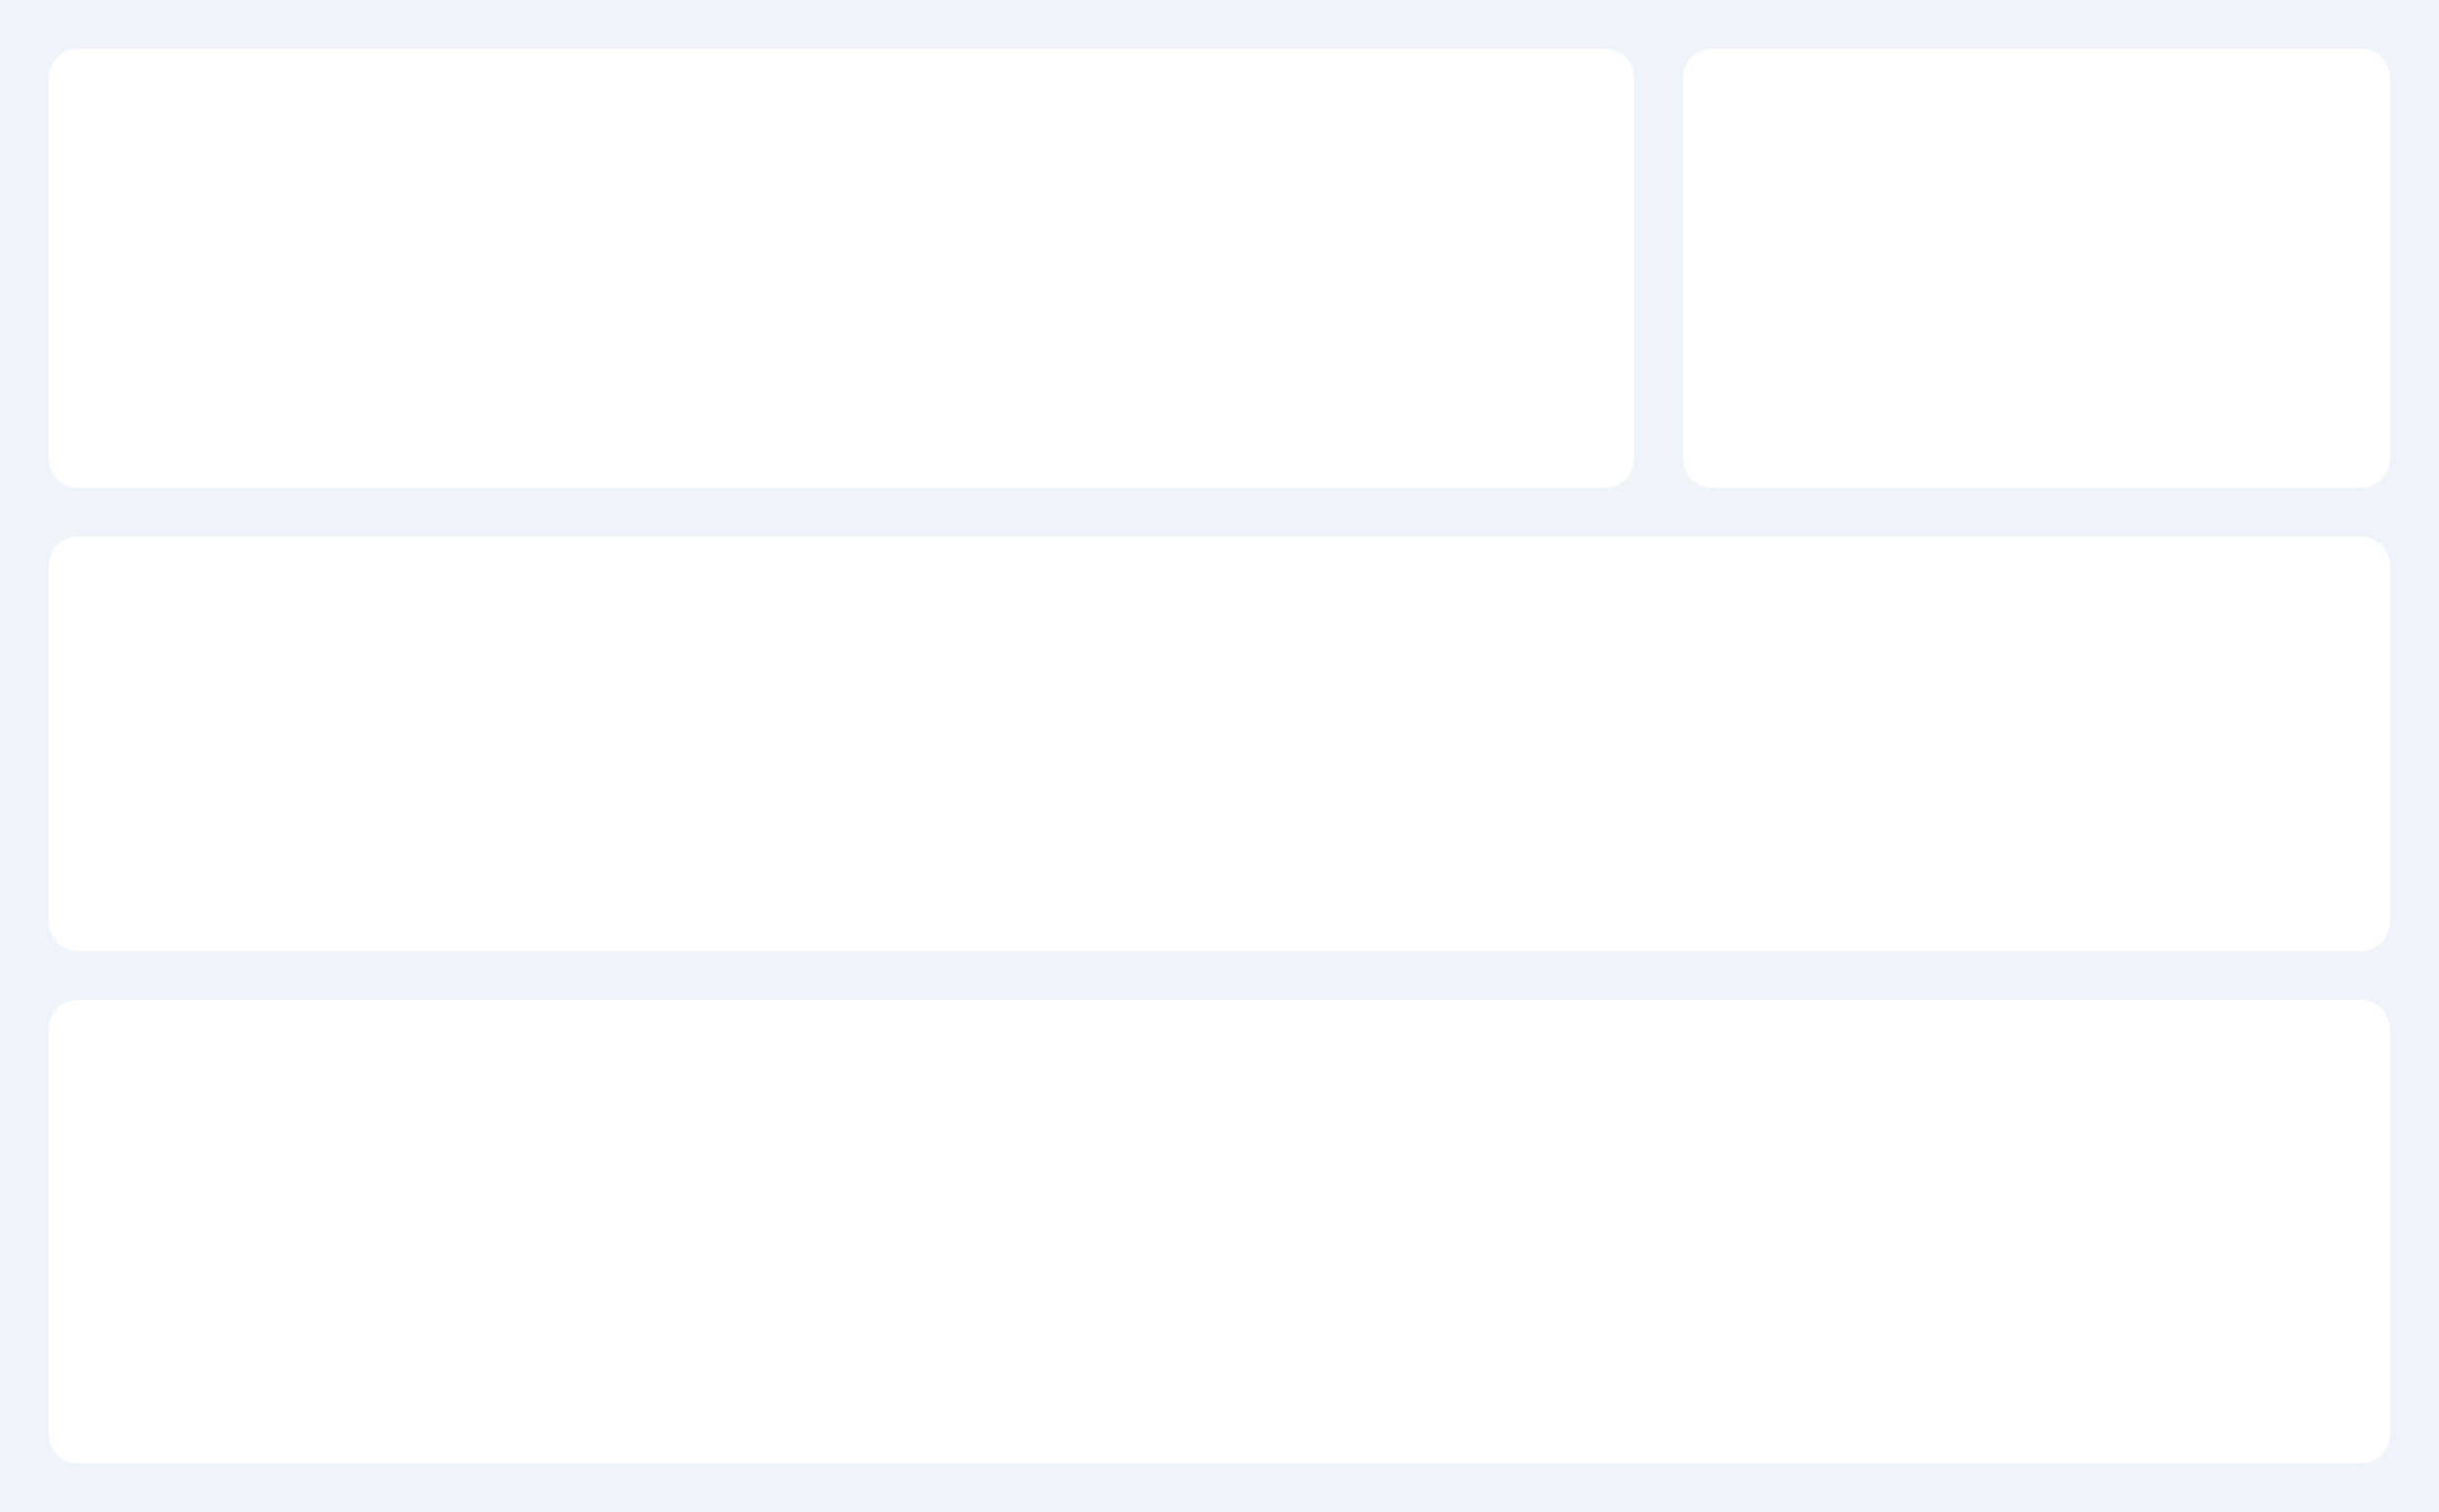
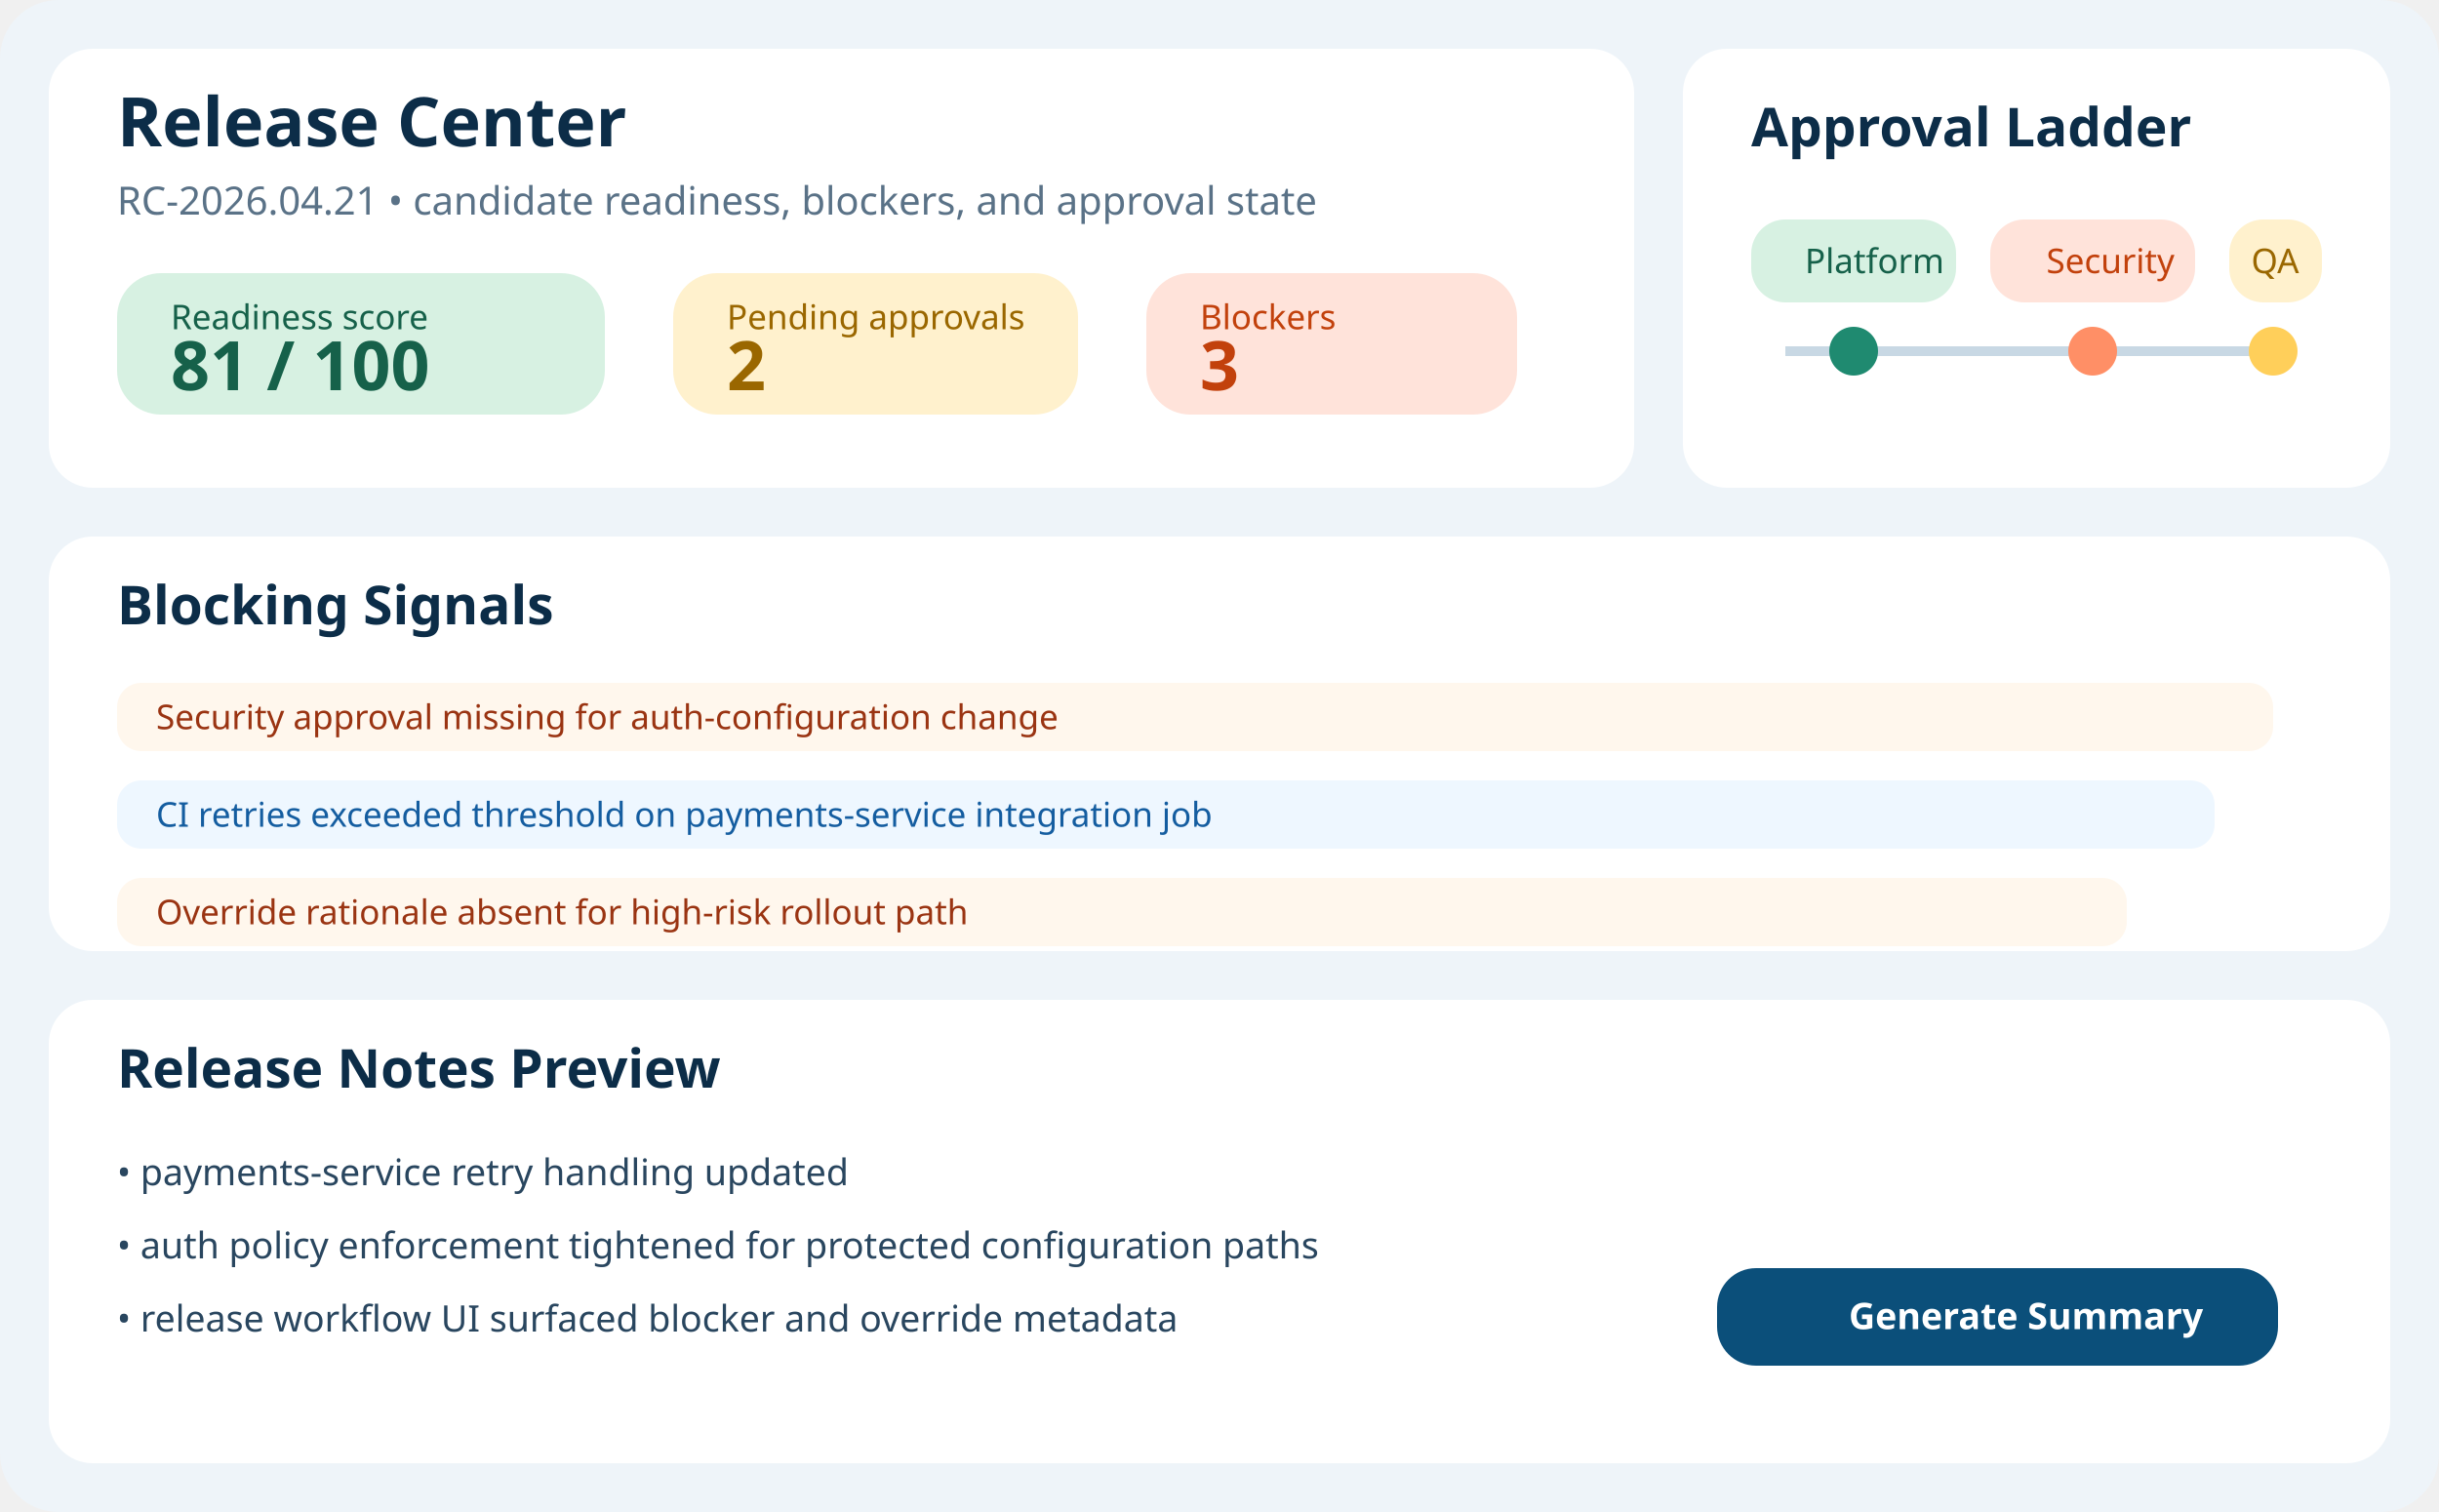
<svg xmlns="http://www.w3.org/2000/svg" width="1000" height="620" viewBox="0 0 1000 620">
-   <rect width="1000" height="620" fill="#eef4f9" />
-   <rect x="20" y="20" width="650" height="180" rx="12" fill="#ffffff" />
-   <rect x="690" y="20" width="290" height="180" rx="12" fill="#ffffff" />
-   <rect x="20" y="220" width="960" height="170" rx="12" fill="#ffffff" />
-   <rect x="20" y="410" width="960" height="190" rx="12" fill="#ffffff" />
+   <rect width="1000" height="620" rx="24" fill="#eef4f9" />
+   <rect x="20" y="20" width="650" height="180" rx="18" fill="#ffffff" />
+   <text x="48" y="60" font-size="28" fill="#0c2d48" font-family="Avenir Next, Segoe UI, sans-serif" font-weight="700">Release Center</text>
+   <text x="48" y="88" font-size="16" fill="#5a7287" font-family="Avenir Next, Segoe UI, sans-serif">RC-2026.04.21 • candidate readiness, blockers, and approval state</text>
+   <rect x="48" y="112" width="200" height="58" rx="18" fill="#d7f1e2" />
+   <text x="70" y="135" font-size="14" fill="#16614a" font-family="Avenir Next, Segoe UI, sans-serif">Readiness score</text>
+   <text x="70" y="160" font-size="28" fill="#16614a" font-family="Avenir Next, Segoe UI, sans-serif" font-weight="800">81 / 100</text>
+   <rect x="276" y="112" width="166" height="58" rx="18" fill="#fff1cd" />
+   <text x="298" y="135" font-size="14" fill="#9a6700" font-family="Avenir Next, Segoe UI, sans-serif">Pending approvals</text>
+   <text x="298" y="160" font-size="28" fill="#9a6700" font-family="Avenir Next, Segoe UI, sans-serif" font-weight="800">2</text>
+   <rect x="470" y="112" width="152" height="58" rx="18" fill="#ffe3da" />
+   <text x="492" y="135" font-size="14" fill="#c2410c" font-family="Avenir Next, Segoe UI, sans-serif">Blockers</text>
+   <text x="492" y="160" font-size="28" fill="#c2410c" font-family="Avenir Next, Segoe UI, sans-serif" font-weight="800">3</text>
+   <rect x="690" y="20" width="290" height="180" rx="18" fill="#ffffff" />
+   <text x="718" y="60" font-size="22" fill="#0c2d48" font-family="Avenir Next, Segoe UI, sans-serif" font-weight="700">Approval Ladder</text>
+   <rect x="718" y="90" width="84" height="34" rx="14" fill="#d7f1e2" />
+   <text x="740" y="112" font-size="14" fill="#16614a" font-family="Avenir Next, Segoe UI, sans-serif">Platform</text>
+   <rect x="816" y="90" width="84" height="34" rx="14" fill="#ffe3da" />
+   <text x="839" y="112" font-size="14" fill="#c2410c" font-family="Avenir Next, Segoe UI, sans-serif">Security</text>
+   <rect x="914" y="90" width="38" height="34" rx="14" fill="#fff1cd" />
+   <text x="923" y="112" font-size="14" fill="#9a6700" font-family="Avenir Next, Segoe UI, sans-serif">QA</text>
+   <line x1="732" y1="144" x2="936" y2="144" stroke="#c8d8e4" stroke-width="4" />
+   <circle cx="760" cy="144" r="10" fill="#1f8a70" />
+   <circle cx="858" cy="144" r="10" fill="#ff8f66" />
+   <circle cx="932" cy="144" r="10" fill="#ffcf5a" />
+   <rect x="20" y="220" width="960" height="170" rx="18" fill="#ffffff" />
+   <text x="48" y="256" font-size="22" fill="#0c2d48" font-family="Avenir Next, Segoe UI, sans-serif" font-weight="700">Blocking Signals</text>
+   <rect x="48" y="280" width="884" height="28" rx="10" fill="#fff7ed" />
+   <text x="64" y="299" font-size="14" fill="#9a3412" font-family="Avenir Next, Segoe UI, sans-serif">Security approval missing for auth-configuration change</text>
+   <rect x="48" y="320" width="860" height="28" rx="10" fill="#eef7ff" />
+   <text x="64" y="339" font-size="14" fill="#145da0" font-family="Avenir Next, Segoe UI, sans-serif">CI retries exceeded threshold on payments-service integration job</text>
+   <rect x="48" y="360" width="824" height="28" rx="10" fill="#fff7ed" />
+   <text x="64" y="379" font-size="14" fill="#9a3412" font-family="Avenir Next, Segoe UI, sans-serif">Override rationale absent for high-risk rollout path</text>
+   <rect x="20" y="410" width="960" height="190" rx="18" fill="#ffffff" />
+   <text x="48" y="446" font-size="22" fill="#0c2d48" font-family="Avenir Next, Segoe UI, sans-serif" font-weight="700">Release Notes Preview</text>
+   <text x="48" y="486" font-size="15" fill="#29465f" font-family="Avenir Next, Segoe UI, sans-serif">• payments-service retry handling updated</text>
+   <text x="48" y="516" font-size="15" fill="#29465f" font-family="Avenir Next, Segoe UI, sans-serif">• auth policy enforcement tightened for protected configuration paths</text>
+   <text x="48" y="546" font-size="15" fill="#29465f" font-family="Avenir Next, Segoe UI, sans-serif">• release workflow UI surfaced blocker and override metadata</text>
+   <rect x="704" y="520" width="230" height="40" rx="16" fill="#0b4f7a" />
+   <text x="758" y="545" font-size="15" fill="#ffffff" font-family="Avenir Next, Segoe UI, sans-serif" font-weight="700">Generate Summary</text>
</svg>
